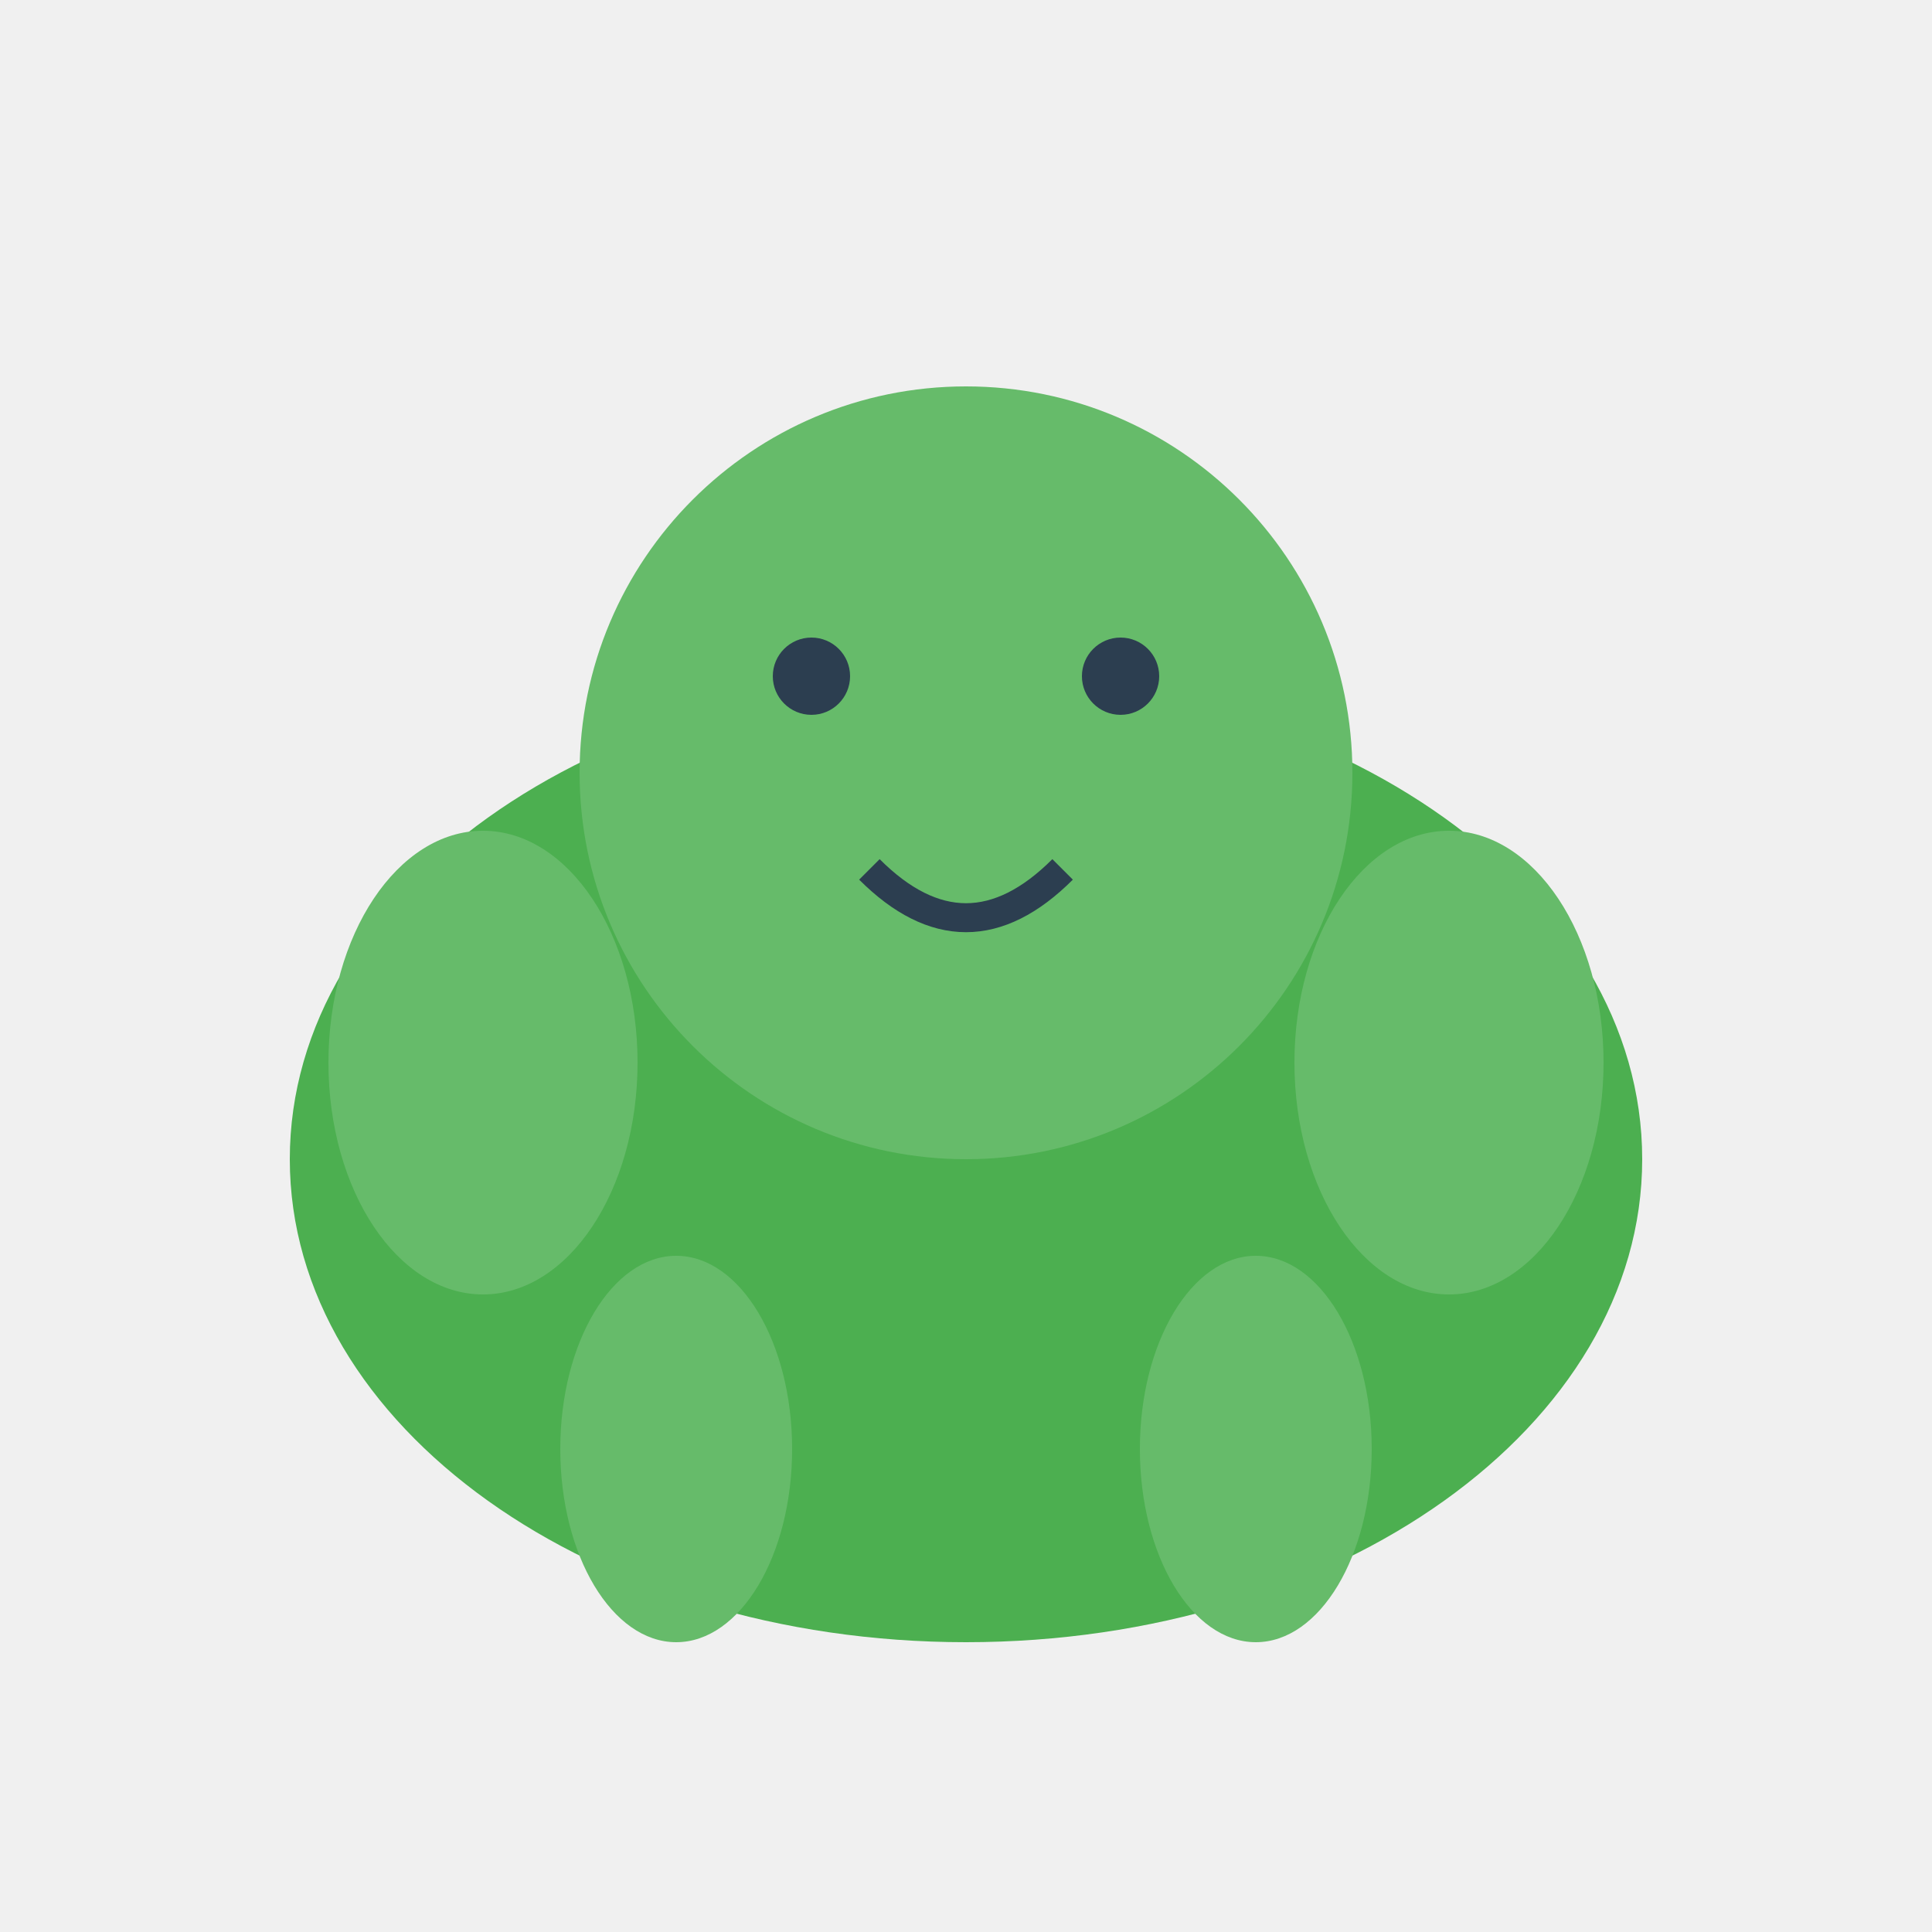
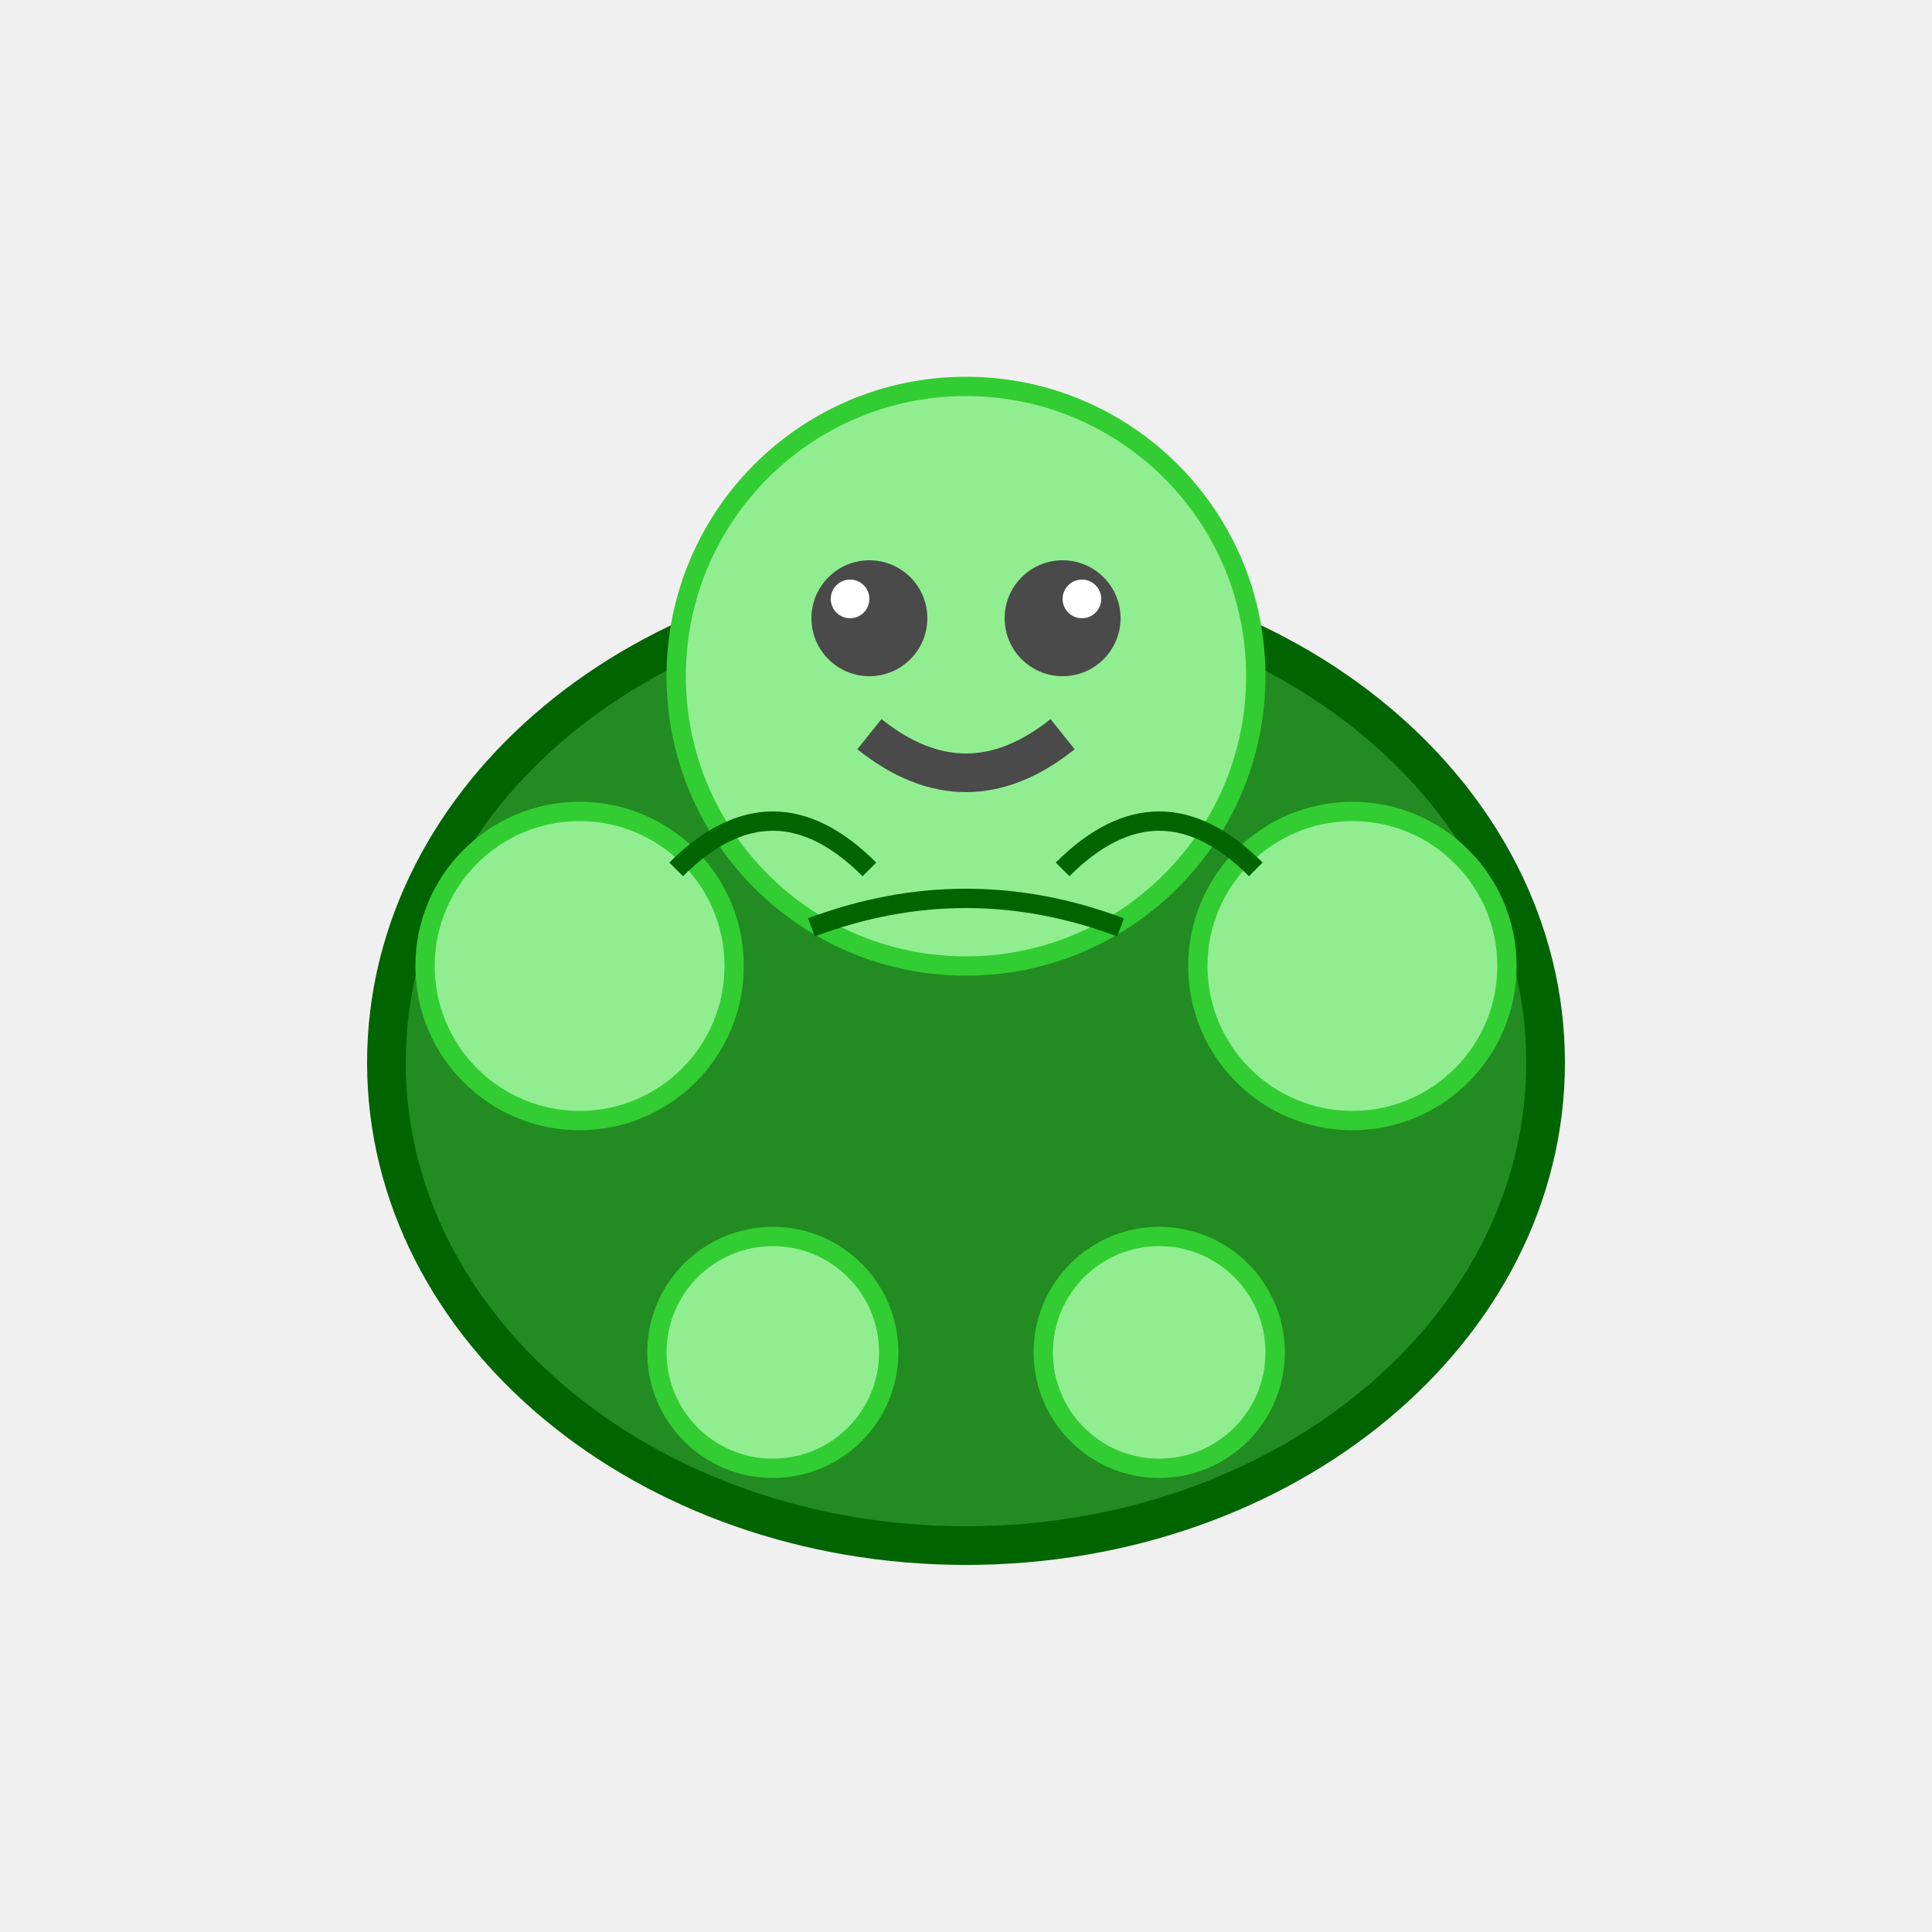
<svg xmlns="http://www.w3.org/2000/svg" width="100" height="100" viewBox="0 0 100 100">
-   <ellipse cx="50" cy="60" rx="35" ry="25" fill="#4CAF50" />
-   <circle cx="50" cy="40" r="20" fill="#66BB6A" />
-   <circle cx="42" cy="35" r="2" fill="#2C3E50" />
-   <circle cx="58" cy="35" r="2" fill="#2C3E50" />
-   <path d="M 45 45 Q 50 50 55 45" stroke="#2C3E50" stroke-width="1.5" fill="none" />
-   <ellipse cx="25" cy="55" rx="8" ry="12" fill="#66BB6A" />
-   <ellipse cx="75" cy="55" rx="8" ry="12" fill="#66BB6A" />
-   <ellipse cx="35" cy="75" rx="6" ry="10" fill="#66BB6A" />
-   <ellipse cx="65" cy="75" rx="6" ry="10" fill="#66BB6A" />
+   <ellipse cx="50" cy="55" rx="30" ry="25" fill="#228B22" stroke="#006400" stroke-width="2" />
+   <circle cx="50" cy="35" r="15" fill="#90EE90" stroke="#32CD32" stroke-width="1" />
+   <circle cx="45" cy="32" r="3" fill="#4A4A4A" />
+   <circle cx="55" cy="32" r="3" fill="#4A4A4A" />
+   <circle cx="44" cy="31" r="1" fill="white" />
+   <circle cx="56" cy="31" r="1" fill="white" />
+   <path d="M 45 38 Q 50 42 55 38" stroke="#4A4A4A" stroke-width="2" fill="none" />
+   <circle cx="30" cy="50" r="8" fill="#90EE90" stroke="#32CD32" stroke-width="1" />
+   <circle cx="70" cy="50" r="8" fill="#90EE90" stroke="#32CD32" stroke-width="1" />
+   <circle cx="40" cy="70" r="6" fill="#90EE90" stroke="#32CD32" stroke-width="1" />
+   <circle cx="60" cy="70" r="6" fill="#90EE90" stroke="#32CD32" stroke-width="1" />
+   <path d="M 35 45 Q 40 40 45 45" stroke="#006400" stroke-width="1" fill="none" />
+   <path d="M 55 45 Q 60 40 65 45" stroke="#006400" stroke-width="1" fill="none" />
+   <path d="M 42 48 Q 50 45 58 48" stroke="#006400" stroke-width="1" fill="none" />
</svg>
